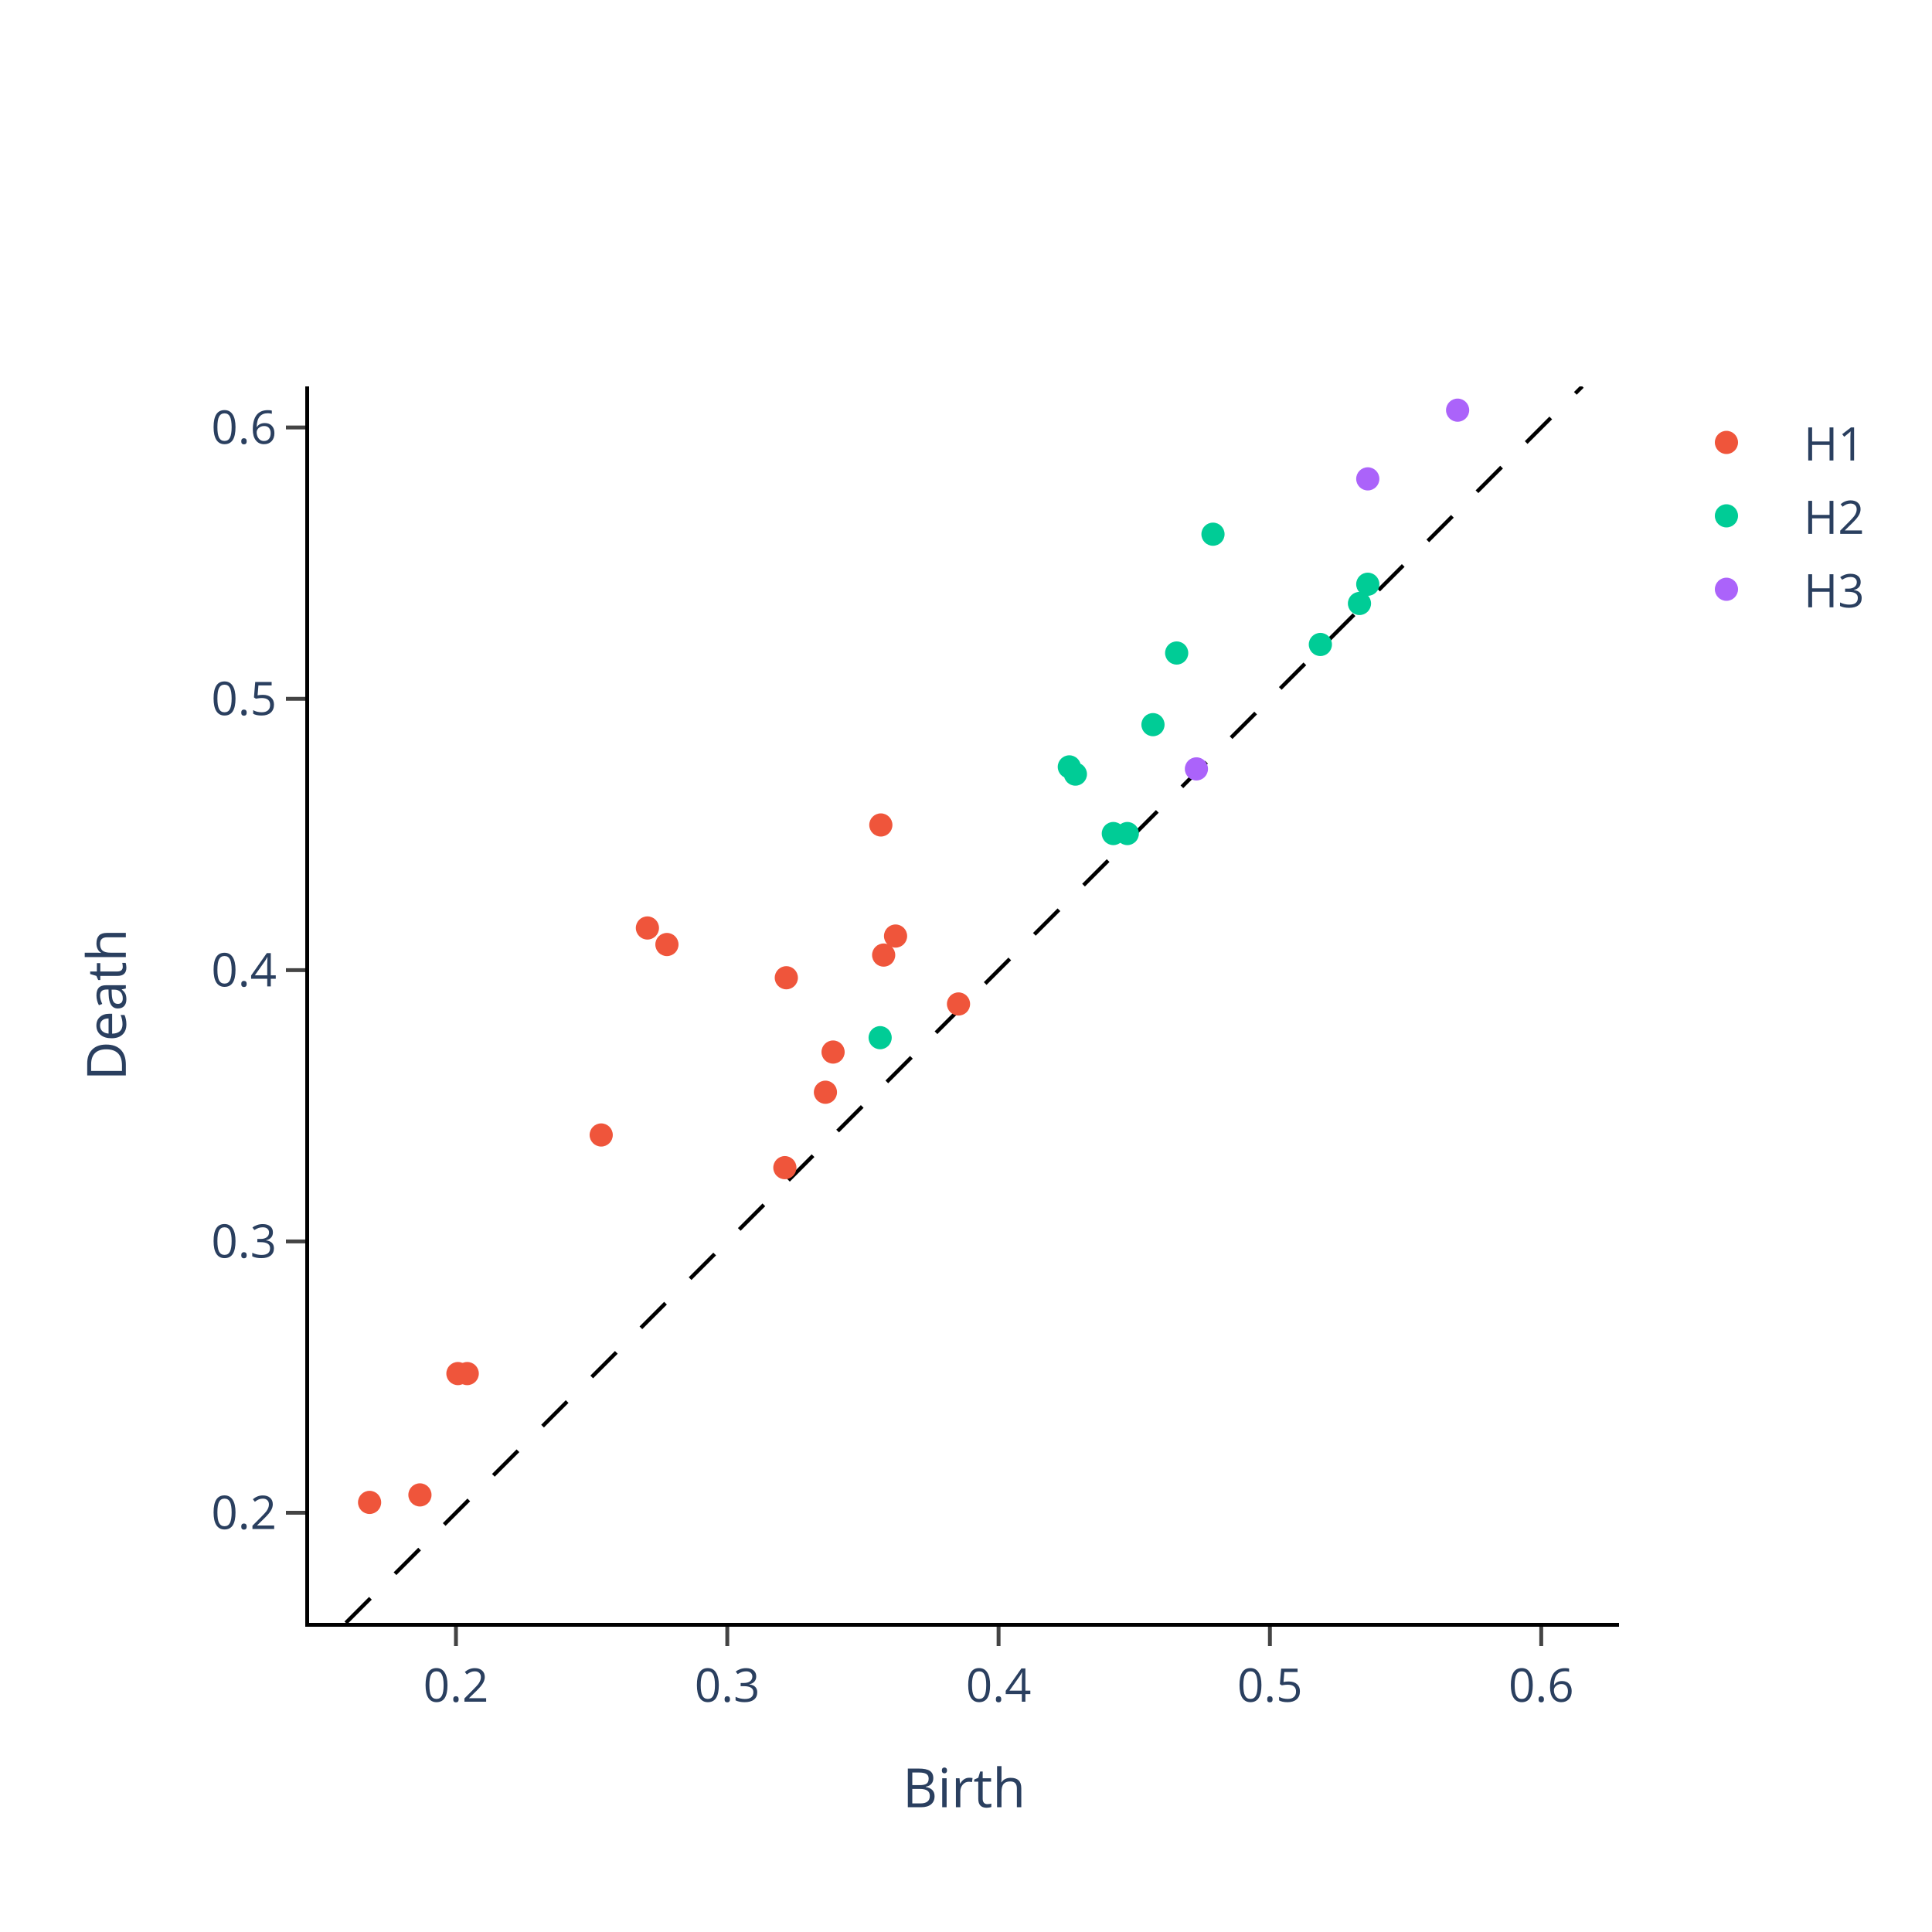
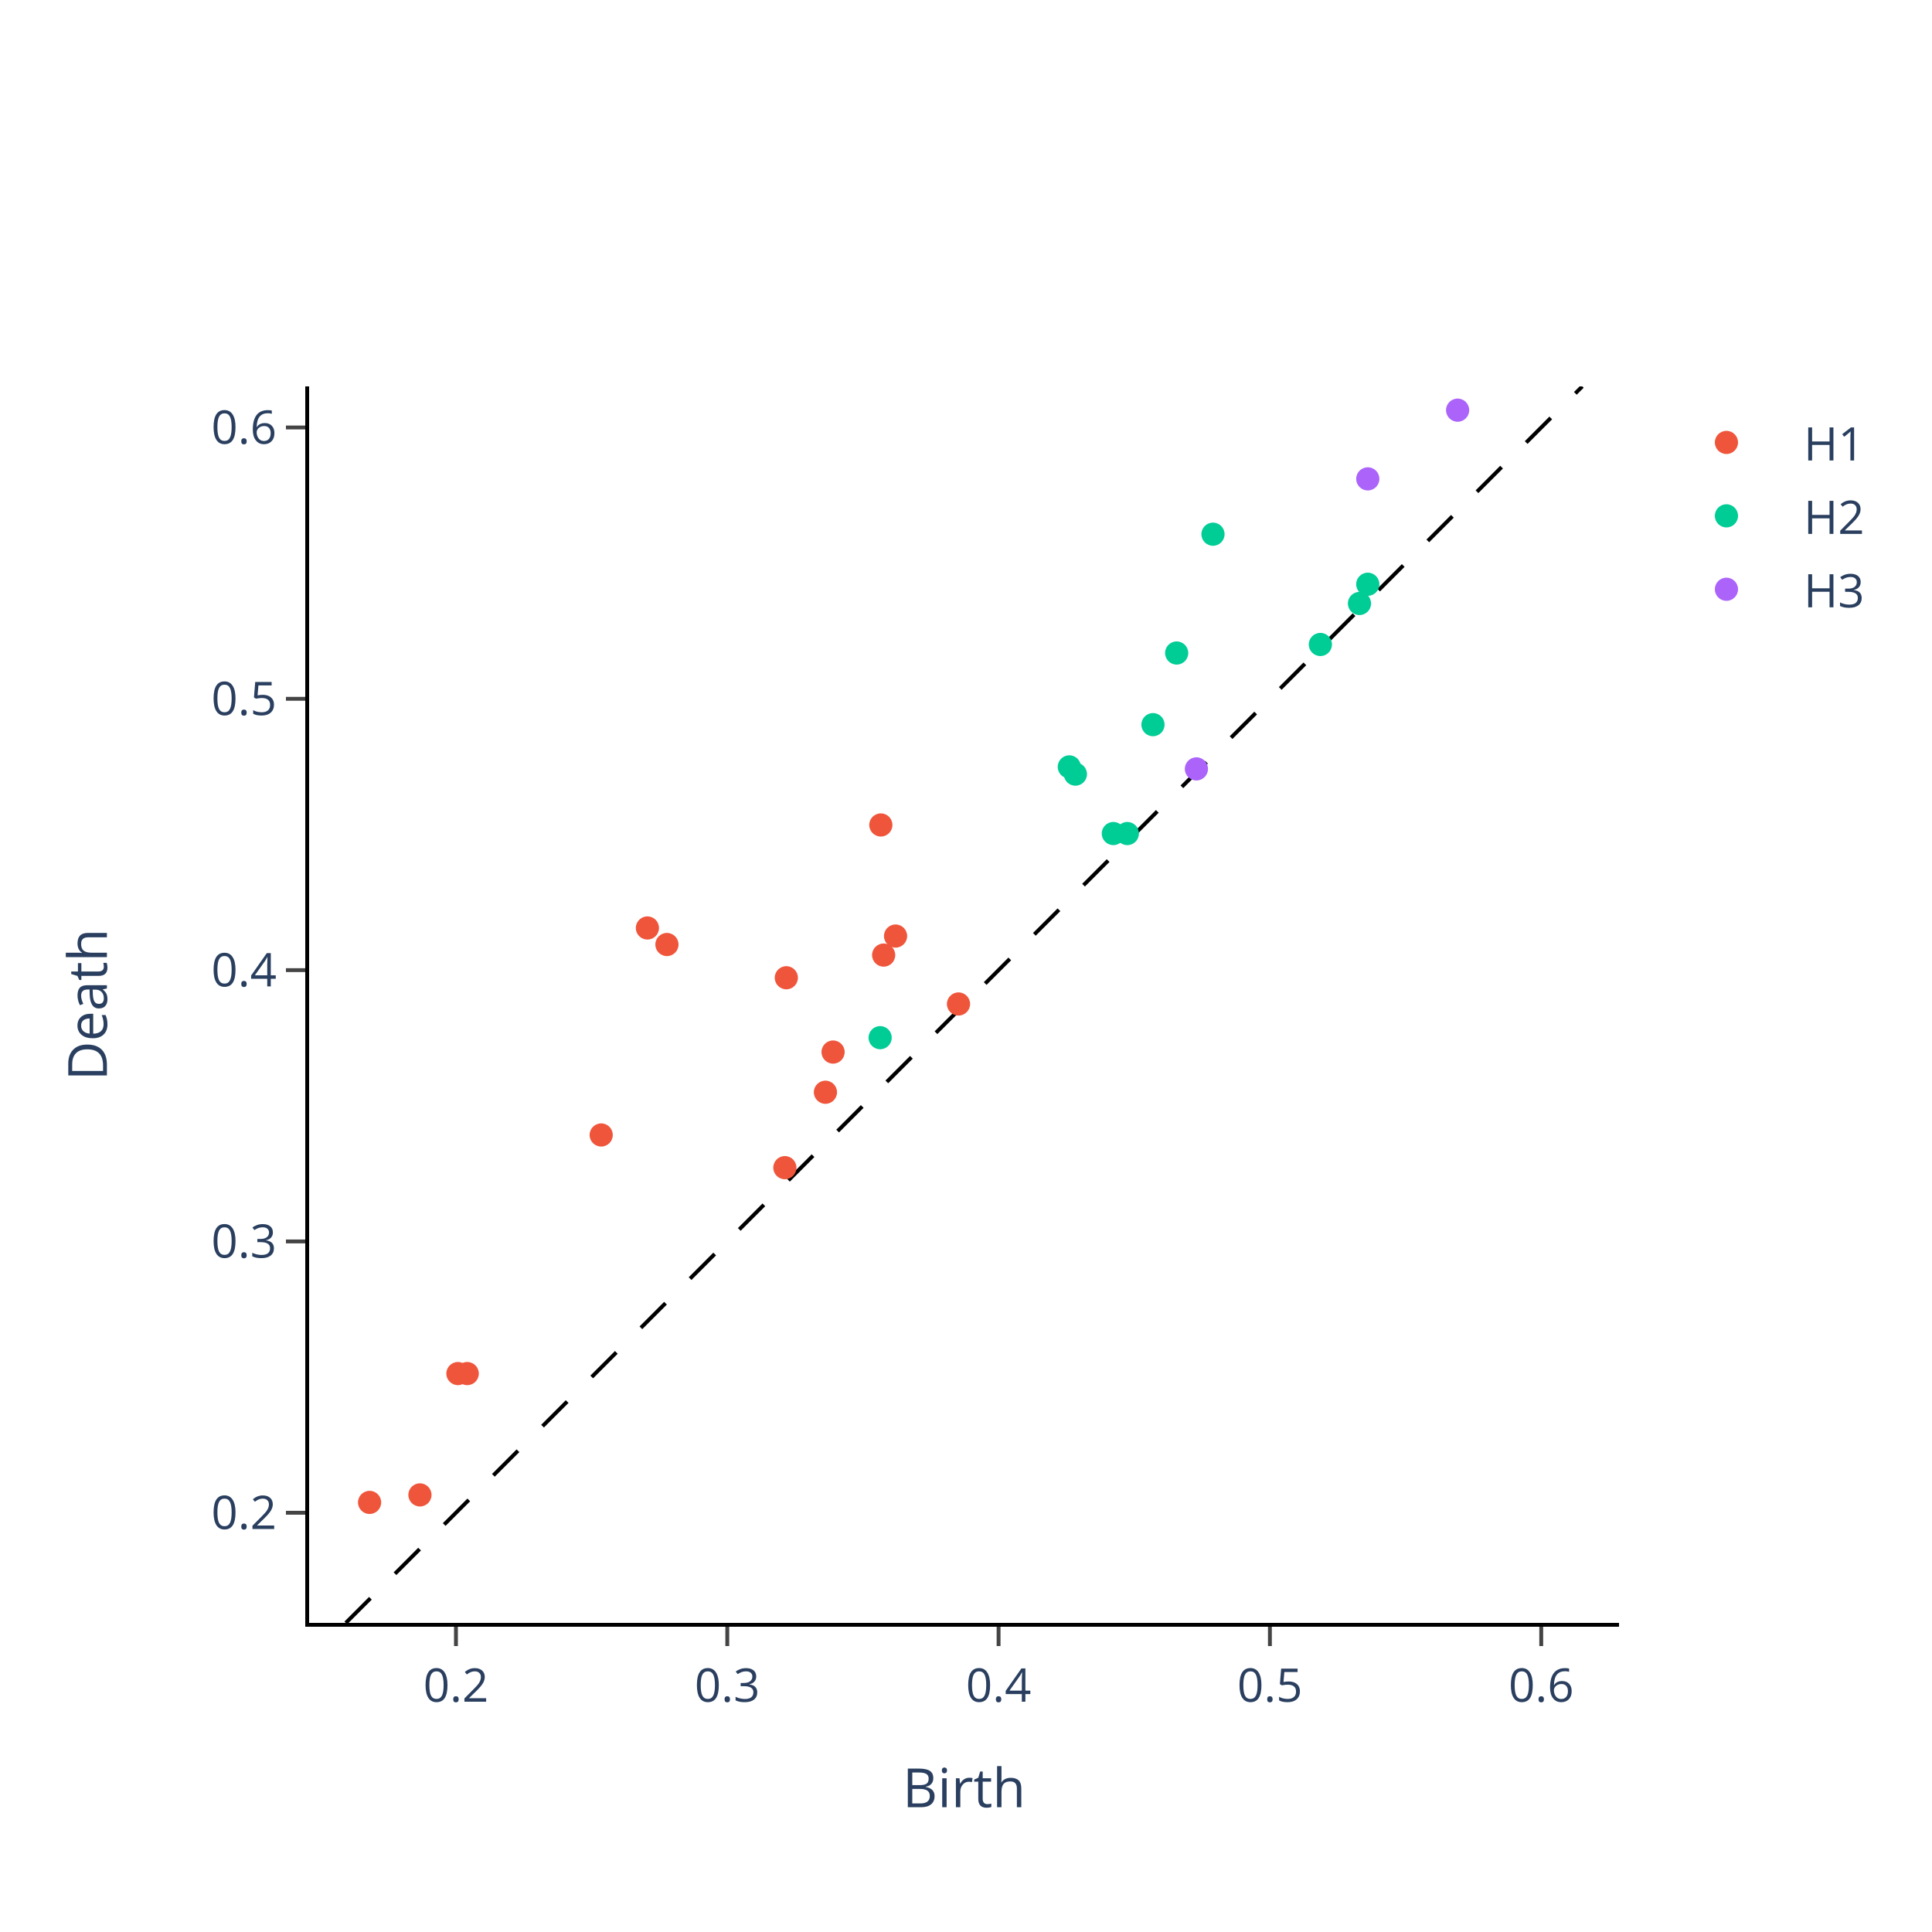
<svg xmlns="http://www.w3.org/2000/svg" class="main-svg" width="500" height="500" style="" viewBox="0 0 500 500">
  <rect x="0" y="0" width="500" height="500" style="fill: rgb(255, 255, 255); fill-opacity: 1;" />
-   <defs id="defs-61e026">
+   <defs id="defs-e5f682">
    <g class="clips">
-       <clipPath id="clip61e026xyplot" class="plotclip">
+       <clipPath id="clipe5f682xyplot" class="plotclip">
        <rect width="339" height="320" />
      </clipPath>
-       <clipPath class="axesclip" id="clip61e026x">
+       <clipPath class="axesclip" id="clipe5f682x">
        <rect x="80" y="0" width="339" height="500" />
      </clipPath>
-       <clipPath class="axesclip" id="clip61e026y">
+       <clipPath class="axesclip" id="clipe5f682y">
        <rect x="0" y="100" width="500" height="320" />
      </clipPath>
-       <clipPath class="axesclip" id="clip61e026xy">
+       <clipPath class="axesclip" id="clipe5f682xy">
        <rect x="80" y="100" width="339" height="320" />
      </clipPath>
    </g>
    <g class="gradients" />
    <g class="patterns" />
  </defs>
  <g class="bglayer" />
  <g class="layer-below">
    <g class="imagelayer" />
    <g class="shapelayer" />
  </g>
  <g class="cartesianlayer">
    <g class="subplot xy">
      <g class="layer-subplot">
        <g class="shapelayer" />
        <g class="imagelayer" />
      </g>
      <g class="minor-gridlayer">
        <g class="x" />
        <g class="y" />
      </g>
      <g class="gridlayer">
        <g class="x">
          <path class="xgrid crisp" transform="translate(118,0)" d="M0,100v320" style="stroke: rgb(255, 255, 255); stroke-opacity: 1; stroke-width: 1px;" />
          <path class="xgrid crisp" transform="translate(188.22,0)" d="M0,100v320" style="stroke: rgb(255, 255, 255); stroke-opacity: 1; stroke-width: 1px;" />
          <path class="xgrid crisp" transform="translate(258.43,0)" d="M0,100v320" style="stroke: rgb(255, 255, 255); stroke-opacity: 1; stroke-width: 1px;" />
          <path class="xgrid crisp" transform="translate(328.65,0)" d="M0,100v320" style="stroke: rgb(255, 255, 255); stroke-opacity: 1; stroke-width: 1px;" />
          <path class="xgrid crisp" transform="translate(398.87,0)" d="M0,100v320" style="stroke: rgb(255, 255, 255); stroke-opacity: 1; stroke-width: 1px;" />
        </g>
        <g class="y">
          <path class="ygrid crisp" transform="translate(0,391.5)" d="M80,0h339" style="stroke: rgb(255, 255, 255); stroke-opacity: 1; stroke-width: 1px;" />
          <path class="ygrid crisp" transform="translate(0,321.28)" d="M80,0h339" style="stroke: rgb(255, 255, 255); stroke-opacity: 1; stroke-width: 1px;" />
          <path class="ygrid crisp" transform="translate(0,251.07)" d="M80,0h339" style="stroke: rgb(255, 255, 255); stroke-opacity: 1; stroke-width: 1px;" />
          <path class="ygrid crisp" transform="translate(0,180.85)" d="M80,0h339" style="stroke: rgb(255, 255, 255); stroke-opacity: 1; stroke-width: 1px;" />
          <path class="ygrid crisp" transform="translate(0,110.63)" d="M80,0h339" style="stroke: rgb(255, 255, 255); stroke-opacity: 1; stroke-width: 1px;" />
        </g>
      </g>
      <g class="zerolinelayer" />
-       <g class="layer-between">
-         <g class="shapelayer" />
-         <g class="imagelayer" />
-       </g>
      <path class="xlines-below" />
      <path class="ylines-below" />
      <g class="overlines-below" />
      <g class="xaxislayer-below" />
      <g class="yaxislayer-below" />
      <g class="overaxes-below" />
-       <g class="overplot">
-         <g class="xy" transform="translate(80,100)" clip-path="url(#clip61e026xyplot)">
-           <g class="scatterlayer mlayer">
-             <g class="trace scatter trace063516" style="stroke-miterlimit: 2; opacity: 1;">
-               <g class="fills" />
-               <g class="errorbars" />
-               <g class="lines">
-                 <path class="js-line" d="M9.5,320L329.5,0" style="vector-effect: none; fill: none; stroke: rgb(0, 0, 0); stroke-opacity: 1; stroke-dasharray: 9px, 9px; stroke-width: 1px; opacity: 1;" />
-               </g>
-               <g class="points" />
-               <g class="text" />
-             </g>
-             <g class="trace scatter traceb91d7d" style="stroke-miterlimit: 2; opacity: 1;">
-               <g class="fills" />
-               <g class="errorbars" />
-               <g class="lines" />
-               <g class="points">
-                 <path class="point" transform="translate(168.06,159.83)" d="M3,0A3,3 0 1,1 0,-3A3,3 0 0,1 3,0Z" style="opacity: 1; stroke-width: 0px; fill: rgb(239, 85, 59); fill-opacity: 1;" />
-                 <path class="point" transform="translate(151.77,142.25)" d="M3,0A3,3 0 1,1 0,-3A3,3 0 0,1 3,0Z" style="opacity: 1; stroke-width: 0px; fill: rgb(239, 85, 59); fill-opacity: 1;" />
-                 <path class="point" transform="translate(148.69,147.17)" d="M3,0A3,3 0 1,1 0,-3A3,3 0 0,1 3,0Z" style="opacity: 1; stroke-width: 0px; fill: rgb(239, 85, 59); fill-opacity: 1;" />
-                 <path class="point" transform="translate(147.96,113.5)" d="M3,0A3,3 0 1,1 0,-3A3,3 0 0,1 3,0Z" style="opacity: 1; stroke-width: 0px; fill: rgb(239, 85, 59); fill-opacity: 1;" />
-                 <path class="point" transform="translate(135.6,172.27)" d="M3,0A3,3 0 1,1 0,-3A3,3 0 0,1 3,0Z" style="opacity: 1; stroke-width: 0px; fill: rgb(239, 85, 59); fill-opacity: 1;" />
-                 <path class="point" transform="translate(133.62,182.67)" d="M3,0A3,3 0 1,1 0,-3A3,3 0 0,1 3,0Z" style="opacity: 1; stroke-width: 0px; fill: rgb(239, 85, 59); fill-opacity: 1;" />
-                 <path class="point" transform="translate(123.5,153.04)" d="M3,0A3,3 0 1,1 0,-3A3,3 0 0,1 3,0Z" style="opacity: 1; stroke-width: 0px; fill: rgb(239, 85, 59); fill-opacity: 1;" />
-                 <path class="point" transform="translate(123.12,202.19)" d="M3,0A3,3 0 1,1 0,-3A3,3 0 0,1 3,0Z" style="opacity: 1; stroke-width: 0px; fill: rgb(239, 85, 59); fill-opacity: 1;" />
-                 <path class="point" transform="translate(92.6,144.44)" d="M3,0A3,3 0 1,1 0,-3A3,3 0 0,1 3,0Z" style="opacity: 1; stroke-width: 0px; fill: rgb(239, 85, 59); fill-opacity: 1;" />
-                 <path class="point" transform="translate(87.55,140.16)" d="M3,0A3,3 0 1,1 0,-3A3,3 0 0,1 3,0Z" style="opacity: 1; stroke-width: 0px; fill: rgb(239, 85, 59); fill-opacity: 1;" />
-                 <path class="point" transform="translate(75.59,193.73)" d="M3,0A3,3 0 1,1 0,-3A3,3 0 0,1 3,0Z" style="opacity: 1; stroke-width: 0px; fill: rgb(239, 85, 59); fill-opacity: 1;" />
-                 <path class="point" transform="translate(40.92,255.48)" d="M3,0A3,3 0 1,1 0,-3A3,3 0 0,1 3,0Z" style="opacity: 1; stroke-width: 0px; fill: rgb(239, 85, 59); fill-opacity: 1;" />
-                 <path class="point" transform="translate(38.51,255.48)" d="M3,0A3,3 0 1,1 0,-3A3,3 0 0,1 3,0Z" style="opacity: 1; stroke-width: 0px; fill: rgb(239, 85, 59); fill-opacity: 1;" />
-                 <path class="point" transform="translate(28.68,286.88)" d="M3,0A3,3 0 1,1 0,-3A3,3 0 0,1 3,0Z" style="opacity: 1; stroke-width: 0px; fill: rgb(239, 85, 59); fill-opacity: 1;" />
-                 <path class="point" transform="translate(15.65,288.82)" d="M3,0A3,3 0 1,1 0,-3A3,3 0 0,1 3,0Z" style="opacity: 1; stroke-width: 0px; fill: rgb(239, 85, 59); fill-opacity: 1;" />
-               </g>
-               <g class="text" />
-             </g>
-             <g class="trace scatter trace1de7b7" style="stroke-miterlimit: 2; opacity: 1;">
-               <g class="fills" />
-               <g class="errorbars" />
-               <g class="lines" />
-               <g class="points">
-                 <path class="point" transform="translate(273.98,51.2)" d="M3,0A3,3 0 1,1 0,-3A3,3 0 0,1 3,0Z" style="opacity: 1; stroke-width: 0px; fill: rgb(0, 204, 150); fill-opacity: 1;" />
-                 <path class="point" transform="translate(271.83,56.18)" d="M3,0A3,3 0 1,1 0,-3A3,3 0 0,1 3,0Z" style="opacity: 1; stroke-width: 0px; fill: rgb(0, 204, 150); fill-opacity: 1;" />
-                 <path class="point" transform="translate(261.71,66.79)" d="M3,0A3,3 0 1,1 0,-3A3,3 0 0,1 3,0Z" style="opacity: 1; stroke-width: 0px; fill: rgb(0, 204, 150); fill-opacity: 1;" />
-                 <path class="point" transform="translate(233.92,38.25)" d="M3,0A3,3 0 1,1 0,-3A3,3 0 0,1 3,0Z" style="opacity: 1; stroke-width: 0px; fill: rgb(0, 204, 150); fill-opacity: 1;" />
-                 <path class="point" transform="translate(224.52,69)" d="M3,0A3,3 0 1,1 0,-3A3,3 0 0,1 3,0Z" style="opacity: 1; stroke-width: 0px; fill: rgb(0, 204, 150); fill-opacity: 1;" />
-                 <path class="point" transform="translate(218.39,87.54)" d="M3,0A3,3 0 1,1 0,-3A3,3 0 0,1 3,0Z" style="opacity: 1; stroke-width: 0px; fill: rgb(0, 204, 150); fill-opacity: 1;" />
-                 <path class="point" transform="translate(211.75,115.72)" d="M3,0A3,3 0 1,1 0,-3A3,3 0 0,1 3,0Z" style="opacity: 1; stroke-width: 0px; fill: rgb(0, 204, 150); fill-opacity: 1;" />
-                 <path class="point" transform="translate(208.13,115.72)" d="M3,0A3,3 0 1,1 0,-3A3,3 0 0,1 3,0Z" style="opacity: 1; stroke-width: 0px; fill: rgb(0, 204, 150); fill-opacity: 1;" />
-                 <path class="point" transform="translate(198.31,100.34)" d="M3,0A3,3 0 1,1 0,-3A3,3 0 0,1 3,0Z" style="opacity: 1; stroke-width: 0px; fill: rgb(0, 204, 150); fill-opacity: 1;" />
-                 <path class="point" transform="translate(196.74,98.47)" d="M3,0A3,3 0 1,1 0,-3A3,3 0 0,1 3,0Z" style="opacity: 1; stroke-width: 0px; fill: rgb(0, 204, 150); fill-opacity: 1;" />
-                 <path class="point" transform="translate(147.78,168.55)" d="M3,0A3,3 0 1,1 0,-3A3,3 0 0,1 3,0Z" style="opacity: 1; stroke-width: 0px; fill: rgb(0, 204, 150); fill-opacity: 1;" />
-               </g>
-               <g class="text" />
-             </g>
-             <g class="trace scatter trace35934e" style="stroke-miterlimit: 2; opacity: 1;">
-               <g class="fills" />
-               <g class="errorbars" />
-               <g class="lines" />
-               <g class="points">
-                 <path class="point" transform="translate(297.23,6.15)" d="M3,0A3,3 0 1,1 0,-3A3,3 0 0,1 3,0Z" style="opacity: 1; stroke-width: 0px; fill: rgb(171, 99, 250); fill-opacity: 1;" />
-                 <path class="point" transform="translate(273.98,23.93)" d="M3,0A3,3 0 1,1 0,-3A3,3 0 0,1 3,0Z" style="opacity: 1; stroke-width: 0px; fill: rgb(171, 99, 250); fill-opacity: 1;" />
-                 <path class="point" transform="translate(229.63,98.99)" d="M3,0A3,3 0 1,1 0,-3A3,3 0 0,1 3,0Z" style="opacity: 1; stroke-width: 0px; fill: rgb(171, 99, 250); fill-opacity: 1;" />
-               </g>
-               <g class="text" />
-             </g>
-           </g>
-         </g>
-       </g>
+       <g class="plot" transform="translate(80,100)" clip-path="url(#clipe5f682xyplot)">
+         <g class="scatterlayer mlayer">
+           <g class="trace scatter trace21c191" style="stroke-miterlimit: 2; opacity: 1;">
+             <g class="fills" />
+             <g class="errorbars" />
+             <g class="lines">
+               <path class="js-line" d="M9.5,320L329.5,0" style="vector-effect: none; fill: none; stroke: rgb(0, 0, 0); stroke-opacity: 1; stroke-dasharray: 9px, 9px; stroke-width: 1px; opacity: 1;" />
+             </g>
+             <g class="points" />
+             <g class="text" />
+           </g>
+           <g class="trace scatter trace7879db" style="stroke-miterlimit: 2; opacity: 1;">
+             <g class="fills" />
+             <g class="errorbars" />
+             <g class="lines" />
+             <g class="points">
+               <path class="point" transform="translate(168.06,159.83)" d="M3,0A3,3 0 1,1 0,-3A3,3 0 0,1 3,0Z" style="opacity: 1; stroke-width: 0px; fill: rgb(239, 85, 59); fill-opacity: 1;" />
+               <path class="point" transform="translate(151.77,142.25)" d="M3,0A3,3 0 1,1 0,-3A3,3 0 0,1 3,0Z" style="opacity: 1; stroke-width: 0px; fill: rgb(239, 85, 59); fill-opacity: 1;" />
+               <path class="point" transform="translate(148.69,147.17)" d="M3,0A3,3 0 1,1 0,-3A3,3 0 0,1 3,0Z" style="opacity: 1; stroke-width: 0px; fill: rgb(239, 85, 59); fill-opacity: 1;" />
+               <path class="point" transform="translate(147.96,113.5)" d="M3,0A3,3 0 1,1 0,-3A3,3 0 0,1 3,0Z" style="opacity: 1; stroke-width: 0px; fill: rgb(239, 85, 59); fill-opacity: 1;" />
+               <path class="point" transform="translate(135.6,172.27)" d="M3,0A3,3 0 1,1 0,-3A3,3 0 0,1 3,0Z" style="opacity: 1; stroke-width: 0px; fill: rgb(239, 85, 59); fill-opacity: 1;" />
+               <path class="point" transform="translate(133.62,182.67)" d="M3,0A3,3 0 1,1 0,-3A3,3 0 0,1 3,0Z" style="opacity: 1; stroke-width: 0px; fill: rgb(239, 85, 59); fill-opacity: 1;" />
+               <path class="point" transform="translate(123.5,153.04)" d="M3,0A3,3 0 1,1 0,-3A3,3 0 0,1 3,0Z" style="opacity: 1; stroke-width: 0px; fill: rgb(239, 85, 59); fill-opacity: 1;" />
+               <path class="point" transform="translate(123.12,202.19)" d="M3,0A3,3 0 1,1 0,-3A3,3 0 0,1 3,0Z" style="opacity: 1; stroke-width: 0px; fill: rgb(239, 85, 59); fill-opacity: 1;" />
+               <path class="point" transform="translate(92.6,144.44)" d="M3,0A3,3 0 1,1 0,-3A3,3 0 0,1 3,0Z" style="opacity: 1; stroke-width: 0px; fill: rgb(239, 85, 59); fill-opacity: 1;" />
+               <path class="point" transform="translate(87.55,140.16)" d="M3,0A3,3 0 1,1 0,-3A3,3 0 0,1 3,0Z" style="opacity: 1; stroke-width: 0px; fill: rgb(239, 85, 59); fill-opacity: 1;" />
+               <path class="point" transform="translate(75.59,193.73)" d="M3,0A3,3 0 1,1 0,-3A3,3 0 0,1 3,0Z" style="opacity: 1; stroke-width: 0px; fill: rgb(239, 85, 59); fill-opacity: 1;" />
+               <path class="point" transform="translate(40.92,255.48)" d="M3,0A3,3 0 1,1 0,-3A3,3 0 0,1 3,0Z" style="opacity: 1; stroke-width: 0px; fill: rgb(239, 85, 59); fill-opacity: 1;" />
+               <path class="point" transform="translate(38.51,255.48)" d="M3,0A3,3 0 1,1 0,-3A3,3 0 0,1 3,0Z" style="opacity: 1; stroke-width: 0px; fill: rgb(239, 85, 59); fill-opacity: 1;" />
+               <path class="point" transform="translate(28.68,286.88)" d="M3,0A3,3 0 1,1 0,-3A3,3 0 0,1 3,0Z" style="opacity: 1; stroke-width: 0px; fill: rgb(239, 85, 59); fill-opacity: 1;" />
+               <path class="point" transform="translate(15.65,288.82)" d="M3,0A3,3 0 1,1 0,-3A3,3 0 0,1 3,0Z" style="opacity: 1; stroke-width: 0px; fill: rgb(239, 85, 59); fill-opacity: 1;" />
+             </g>
+             <g class="text" />
+           </g>
+           <g class="trace scatter trace972d61" style="stroke-miterlimit: 2; opacity: 1;">
+             <g class="fills" />
+             <g class="errorbars" />
+             <g class="lines" />
+             <g class="points">
+               <path class="point" transform="translate(273.98,51.2)" d="M3,0A3,3 0 1,1 0,-3A3,3 0 0,1 3,0Z" style="opacity: 1; stroke-width: 0px; fill: rgb(0, 204, 150); fill-opacity: 1;" />
+               <path class="point" transform="translate(271.83,56.18)" d="M3,0A3,3 0 1,1 0,-3A3,3 0 0,1 3,0Z" style="opacity: 1; stroke-width: 0px; fill: rgb(0, 204, 150); fill-opacity: 1;" />
+               <path class="point" transform="translate(261.71,66.79)" d="M3,0A3,3 0 1,1 0,-3A3,3 0 0,1 3,0Z" style="opacity: 1; stroke-width: 0px; fill: rgb(0, 204, 150); fill-opacity: 1;" />
+               <path class="point" transform="translate(233.92,38.25)" d="M3,0A3,3 0 1,1 0,-3A3,3 0 0,1 3,0Z" style="opacity: 1; stroke-width: 0px; fill: rgb(0, 204, 150); fill-opacity: 1;" />
+               <path class="point" transform="translate(224.52,69)" d="M3,0A3,3 0 1,1 0,-3A3,3 0 0,1 3,0Z" style="opacity: 1; stroke-width: 0px; fill: rgb(0, 204, 150); fill-opacity: 1;" />
+               <path class="point" transform="translate(218.39,87.54)" d="M3,0A3,3 0 1,1 0,-3A3,3 0 0,1 3,0Z" style="opacity: 1; stroke-width: 0px; fill: rgb(0, 204, 150); fill-opacity: 1;" />
+               <path class="point" transform="translate(211.75,115.72)" d="M3,0A3,3 0 1,1 0,-3A3,3 0 0,1 3,0Z" style="opacity: 1; stroke-width: 0px; fill: rgb(0, 204, 150); fill-opacity: 1;" />
+               <path class="point" transform="translate(208.13,115.72)" d="M3,0A3,3 0 1,1 0,-3A3,3 0 0,1 3,0Z" style="opacity: 1; stroke-width: 0px; fill: rgb(0, 204, 150); fill-opacity: 1;" />
+               <path class="point" transform="translate(198.31,100.34)" d="M3,0A3,3 0 1,1 0,-3A3,3 0 0,1 3,0Z" style="opacity: 1; stroke-width: 0px; fill: rgb(0, 204, 150); fill-opacity: 1;" />
+               <path class="point" transform="translate(196.74,98.47)" d="M3,0A3,3 0 1,1 0,-3A3,3 0 0,1 3,0Z" style="opacity: 1; stroke-width: 0px; fill: rgb(0, 204, 150); fill-opacity: 1;" />
+               <path class="point" transform="translate(147.78,168.55)" d="M3,0A3,3 0 1,1 0,-3A3,3 0 0,1 3,0Z" style="opacity: 1; stroke-width: 0px; fill: rgb(0, 204, 150); fill-opacity: 1;" />
+             </g>
+             <g class="text" />
+           </g>
+           <g class="trace scatter trace408f0e" style="stroke-miterlimit: 2; opacity: 1;">
+             <g class="fills" />
+             <g class="errorbars" />
+             <g class="lines" />
+             <g class="points">
+               <path class="point" transform="translate(297.23,6.15)" d="M3,0A3,3 0 1,1 0,-3A3,3 0 0,1 3,0Z" style="opacity: 1; stroke-width: 0px; fill: rgb(171, 99, 250); fill-opacity: 1;" />
+               <path class="point" transform="translate(273.98,23.93)" d="M3,0A3,3 0 1,1 0,-3A3,3 0 0,1 3,0Z" style="opacity: 1; stroke-width: 0px; fill: rgb(171, 99, 250); fill-opacity: 1;" />
+               <path class="point" transform="translate(229.63,98.99)" d="M3,0A3,3 0 1,1 0,-3A3,3 0 0,1 3,0Z" style="opacity: 1; stroke-width: 0px; fill: rgb(171, 99, 250); fill-opacity: 1;" />
+             </g>
+             <g class="text" />
+           </g>
+         </g>
+       </g>
+       <g class="overplot" />
      <path class="xlines-above crisp" d="M79,420.5H419" style="fill: none; stroke-width: 1px; stroke: rgb(0, 0, 0); stroke-opacity: 1;" />
      <path class="ylines-above crisp" d="M79.5,100V420" style="fill: none; stroke-width: 1px; stroke: rgb(0, 0, 0); stroke-opacity: 1;" />
      <g class="overlines-above" />
      <g class="xaxislayer-above">
        <path class="xtick ticks crisp" d="M0,421v5" transform="translate(118,0)" style="stroke: rgb(68, 68, 68); stroke-opacity: 1; stroke-width: 1px;" />
        <path class="xtick ticks crisp" d="M0,421v5" transform="translate(188.22,0)" style="stroke: rgb(68, 68, 68); stroke-opacity: 1; stroke-width: 1px;" />
        <path class="xtick ticks crisp" d="M0,421v5" transform="translate(258.43,0)" style="stroke: rgb(68, 68, 68); stroke-opacity: 1; stroke-width: 1px;" />
        <path class="xtick ticks crisp" d="M0,421v5" transform="translate(328.65,0)" style="stroke: rgb(68, 68, 68); stroke-opacity: 1; stroke-width: 1px;" />
        <path class="xtick ticks crisp" d="M0,421v5" transform="translate(398.87,0)" style="stroke: rgb(68, 68, 68); stroke-opacity: 1; stroke-width: 1px;" />
        <g class="xtick">
          <text text-anchor="middle" x="0" y="440.4" transform="translate(118,0)" style="font-family: 'Open Sans', verdana, arial, sans-serif; font-size: 12px; fill: rgb(42, 63, 95); fill-opacity: 1; white-space: pre; opacity: 1;">0.2</text>
        </g>
        <g class="xtick">
          <text text-anchor="middle" x="0" y="440.4" style="font-family: 'Open Sans', verdana, arial, sans-serif; font-size: 12px; fill: rgb(42, 63, 95); fill-opacity: 1; white-space: pre; opacity: 1;" transform="translate(188.22,0)">0.3</text>
        </g>
        <g class="xtick">
          <text text-anchor="middle" x="0" y="440.4" style="font-family: 'Open Sans', verdana, arial, sans-serif; font-size: 12px; fill: rgb(42, 63, 95); fill-opacity: 1; white-space: pre; opacity: 1;" transform="translate(258.43,0)">0.4</text>
        </g>
        <g class="xtick">
          <text text-anchor="middle" x="0" y="440.4" style="font-family: 'Open Sans', verdana, arial, sans-serif; font-size: 12px; fill: rgb(42, 63, 95); fill-opacity: 1; white-space: pre; opacity: 1;" transform="translate(328.65,0)">0.5</text>
        </g>
        <g class="xtick">
          <text text-anchor="middle" x="0" y="440.4" style="font-family: 'Open Sans', verdana, arial, sans-serif; font-size: 12px; fill: rgb(42, 63, 95); fill-opacity: 1; white-space: pre; opacity: 1;" transform="translate(398.87,0)">0.6</text>
        </g>
      </g>
      <g class="yaxislayer-above">
        <path class="ytick ticks crisp" d="M79,0h-5" transform="translate(0,391.5)" style="stroke: rgb(68, 68, 68); stroke-opacity: 1; stroke-width: 1px;" />
        <path class="ytick ticks crisp" d="M79,0h-5" transform="translate(0,321.28)" style="stroke: rgb(68, 68, 68); stroke-opacity: 1; stroke-width: 1px;" />
        <path class="ytick ticks crisp" d="M79,0h-5" transform="translate(0,251.07)" style="stroke: rgb(68, 68, 68); stroke-opacity: 1; stroke-width: 1px;" />
        <path class="ytick ticks crisp" d="M79,0h-5" transform="translate(0,180.85)" style="stroke: rgb(68, 68, 68); stroke-opacity: 1; stroke-width: 1px;" />
        <path class="ytick ticks crisp" d="M79,0h-5" transform="translate(0,110.63)" style="stroke: rgb(68, 68, 68); stroke-opacity: 1; stroke-width: 1px;" />
        <g class="ytick">
          <text text-anchor="end" x="71.6" y="4.2" transform="translate(0,391.5)" style="font-family: 'Open Sans', verdana, arial, sans-serif; font-size: 12px; fill: rgb(42, 63, 95); fill-opacity: 1; white-space: pre; opacity: 1;">0.2</text>
        </g>
        <g class="ytick">
          <text text-anchor="end" x="71.6" y="4.2" style="font-family: 'Open Sans', verdana, arial, sans-serif; font-size: 12px; fill: rgb(42, 63, 95); fill-opacity: 1; white-space: pre; opacity: 1;" transform="translate(0,321.28)">0.3</text>
        </g>
        <g class="ytick">
          <text text-anchor="end" x="71.6" y="4.2" style="font-family: 'Open Sans', verdana, arial, sans-serif; font-size: 12px; fill: rgb(42, 63, 95); fill-opacity: 1; white-space: pre; opacity: 1;" transform="translate(0,251.07)">0.4</text>
        </g>
        <g class="ytick">
          <text text-anchor="end" x="71.6" y="4.2" style="font-family: 'Open Sans', verdana, arial, sans-serif; font-size: 12px; fill: rgb(42, 63, 95); fill-opacity: 1; white-space: pre; opacity: 1;" transform="translate(0,180.85)">0.5</text>
        </g>
        <g class="ytick">
          <text text-anchor="end" x="71.6" y="4.2" style="font-family: 'Open Sans', verdana, arial, sans-serif; font-size: 12px; fill: rgb(42, 63, 95); fill-opacity: 1; white-space: pre; opacity: 1;" transform="translate(0,110.63)">0.6</text>
        </g>
      </g>
      <g class="overaxes-above" />
    </g>
  </g>
  <g class="polarlayer" />
  <g class="smithlayer" />
  <g class="ternarylayer" />
  <g class="geolayer" />
  <g class="funnelarealayer" />
  <g class="pielayer" />
  <g class="iciclelayer" />
  <g class="treemaplayer" />
  <g class="sunburstlayer" />
  <g class="glimages" />
-   <defs id="topdefs-61e026">
+   <defs id="topdefs-e5f682">
    <g class="clips" />
-     <clipPath id="legend61e026">
+     <clipPath id="legende5f682">
      <rect width="62" height="67" x="0" y="0" />
    </clipPath>
  </defs>
  <g class="layer-above">
    <g class="imagelayer" />
    <g class="shapelayer" />
  </g>
  <g class="infolayer">
    <g class="legend" pointer-events="all" transform="translate(426.8,100)">
-       <rect class="bg" shape-rendering="crispEdges" style="stroke: rgb(68, 68, 68); stroke-opacity: 1; fill: rgb(255, 255, 255); fill-opacity: 1; stroke-width: 0px;" width="62" height="67" x="0" y="0" />
-       <g class="scrollbox" transform="" clip-path="url(#legend61e026)">
+       <rect class="bg" shape-rendering="crispEdges" width="62" height="67" x="0" y="0" style="stroke: rgb(68, 68, 68); stroke-opacity: 1; fill: rgb(255, 255, 255); fill-opacity: 1; stroke-width: 0px;" />
+       <g class="scrollbox" transform="" clip-path="url(#legende5f682)">
        <g class="groups">
          <g class="traces" transform="translate(0,14.5)" style="opacity: 1;">
            <text class="legendtext" text-anchor="start" x="40" y="4.68" style="font-family: 'Open Sans', verdana, arial, sans-serif; font-size: 12px; fill: rgb(42, 63, 95); fill-opacity: 1; white-space: pre;">H1</text>
            <g class="layers" style="opacity: 1;">
              <g class="legendfill" />
              <g class="legendlines" />
              <g class="legendsymbols">
                <g class="legendpoints">
                  <path class="scatterpts" transform="translate(20,0)" d="M3,0A3,3 0 1,1 0,-3A3,3 0 0,1 3,0Z" style="opacity: 1; stroke-width: 0px; fill: rgb(239, 85, 59); fill-opacity: 1;" />
                </g>
              </g>
            </g>
            <rect class="legendtoggle" x="0" y="-9.5" width="56.656" height="19" style="fill: rgb(0, 0, 0); fill-opacity: 0;" />
          </g>
          <g class="traces" transform="translate(0,33.5)" style="opacity: 1;">
            <text class="legendtext" text-anchor="start" x="40" y="4.68" style="font-family: 'Open Sans', verdana, arial, sans-serif; font-size: 12px; fill: rgb(42, 63, 95); fill-opacity: 1; white-space: pre;">H2</text>
            <g class="layers" style="opacity: 1;">
              <g class="legendfill" />
              <g class="legendlines" />
              <g class="legendsymbols">
                <g class="legendpoints">
                  <path class="scatterpts" transform="translate(20,0)" d="M3,0A3,3 0 1,1 0,-3A3,3 0 0,1 3,0Z" style="opacity: 1; stroke-width: 0px; fill: rgb(0, 204, 150); fill-opacity: 1;" />
                </g>
              </g>
            </g>
            <rect class="legendtoggle" x="0" y="-9.5" width="56.656" height="19" style="fill: rgb(0, 0, 0); fill-opacity: 0;" />
          </g>
          <g class="traces" transform="translate(0,52.5)" style="opacity: 1;">
            <text class="legendtext" text-anchor="start" x="40" y="4.68" style="font-family: 'Open Sans', verdana, arial, sans-serif; font-size: 12px; fill: rgb(42, 63, 95); fill-opacity: 1; white-space: pre;">H3</text>
            <g class="layers" style="opacity: 1;">
              <g class="legendfill" />
              <g class="legendlines" />
              <g class="legendsymbols">
                <g class="legendpoints">
                  <path class="scatterpts" transform="translate(20,0)" d="M3,0A3,3 0 1,1 0,-3A3,3 0 0,1 3,0Z" style="opacity: 1; stroke-width: 0px; fill: rgb(171, 99, 250); fill-opacity: 1;" />
                </g>
              </g>
            </g>
            <rect class="legendtoggle" x="0" y="-9.5" width="56.656" height="19" style="fill: rgb(0, 0, 0); fill-opacity: 0;" />
          </g>
        </g>
      </g>
-       <rect class="scrollbar" rx="20" ry="3" width="0" height="0" style="fill: rgb(128, 139, 164); fill-opacity: 1;" x="0" y="0" />
+       <rect class="scrollbar" rx="20" ry="3" width="0" height="0" x="0" y="0" style="fill: rgb(128, 139, 164); fill-opacity: 1;" />
    </g>
    <g class="g-gtitle" />
    <g class="g-xtitle">
-       <text class="xtitle" x="249.5" y="467.706" text-anchor="middle" style="opacity: 1; font-family: 'Open Sans', verdana, arial, sans-serif; font-size: 14px; fill: rgb(42, 63, 95); fill-opacity: 1; white-space: pre;">Birth</text>
+       <text class="xtitle" x="249.5" y="467.706" text-anchor="middle" style="font-family: 'Open Sans', verdana, arial, sans-serif; font-size: 14px; fill: rgb(42, 63, 95); opacity: 1; font-weight: normal; white-space: pre;">Birth</text>
    </g>
    <g class="g-ytitle">
-       <text class="ytitle" transform="rotate(-90,32.56875,260)" x="32.569" y="260" text-anchor="middle" style="opacity: 1; font-family: 'Open Sans', verdana, arial, sans-serif; font-size: 14px; fill: rgb(42, 63, 95); fill-opacity: 1; white-space: pre;">Death</text>
+       <text class="ytitle" transform="rotate(-90,27.66875,260)" x="27.669" y="260" text-anchor="middle" style="font-family: 'Open Sans', verdana, arial, sans-serif; font-size: 14px; fill: rgb(42, 63, 95); opacity: 1; font-weight: normal; white-space: pre;">Death</text>
    </g>
  </g>
</svg>
